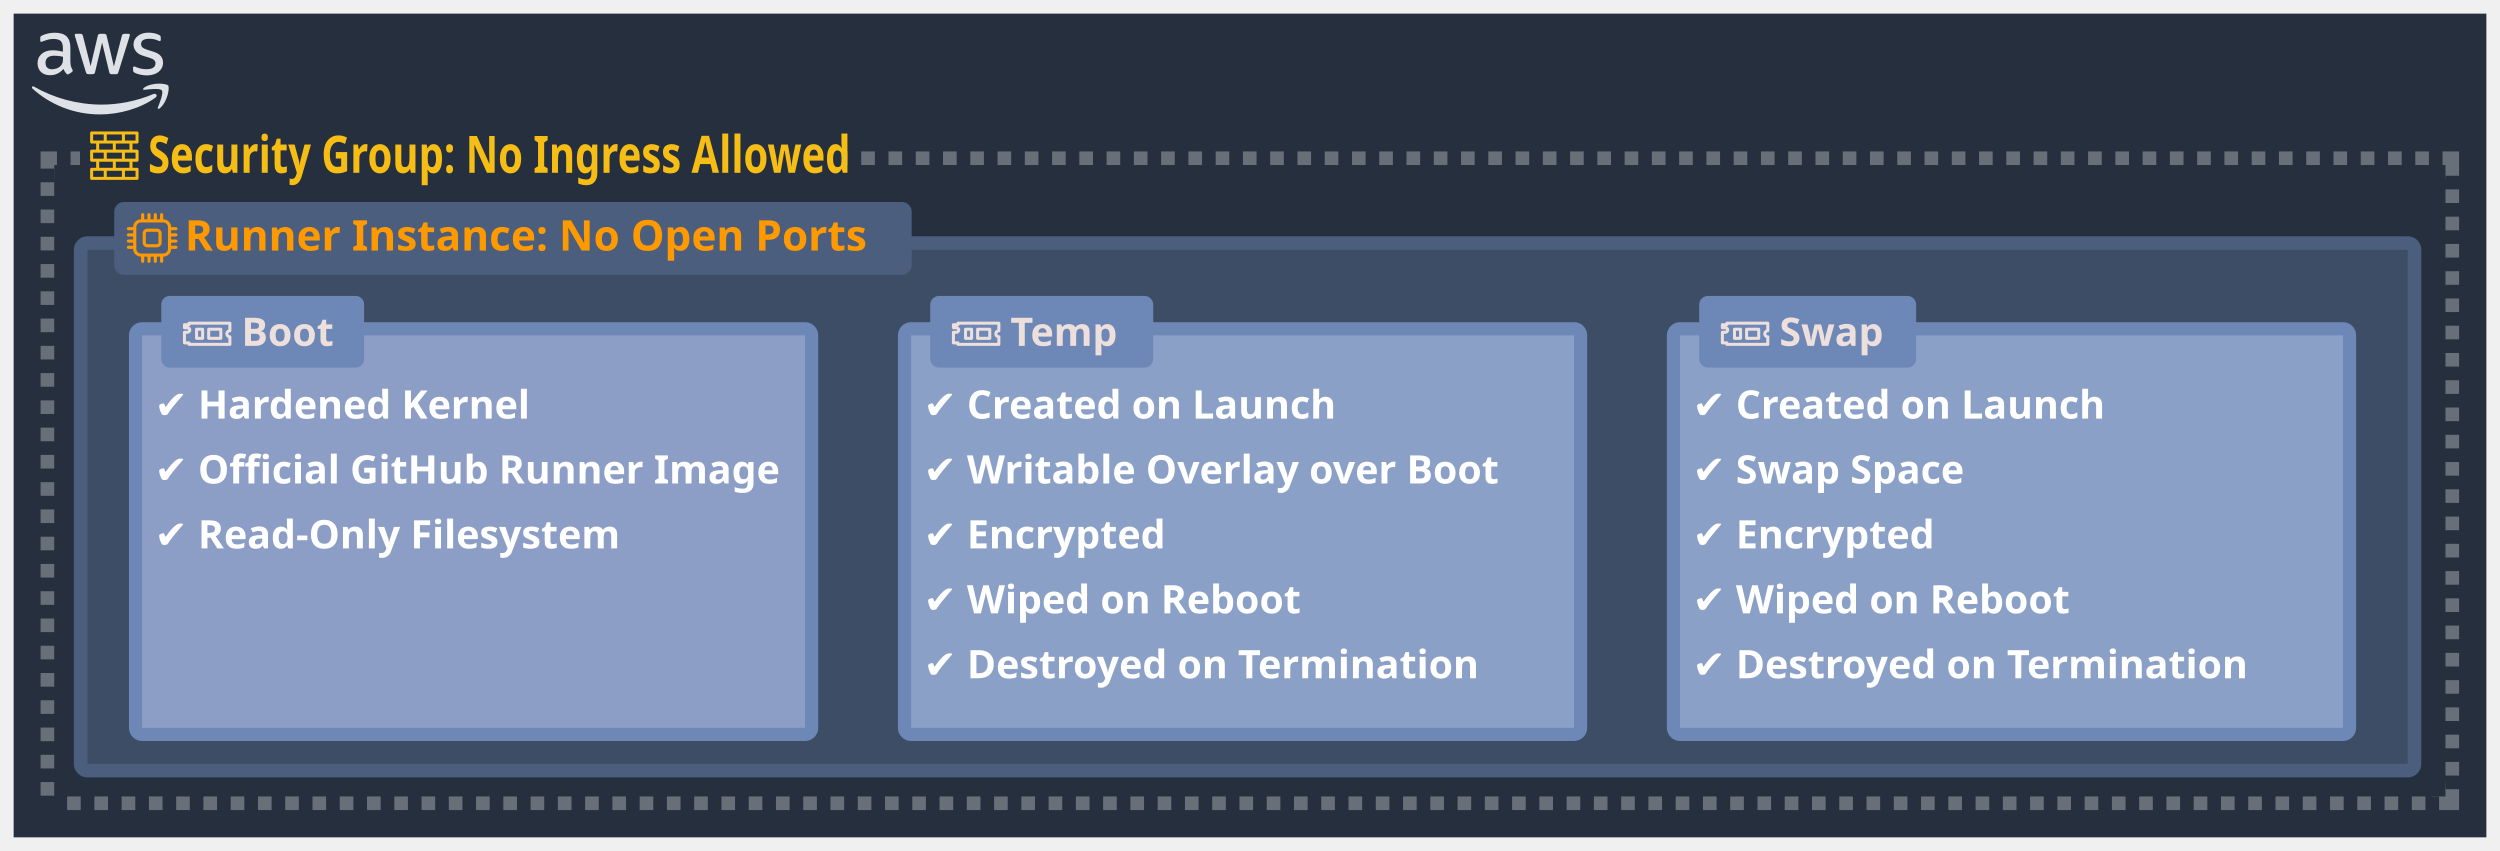
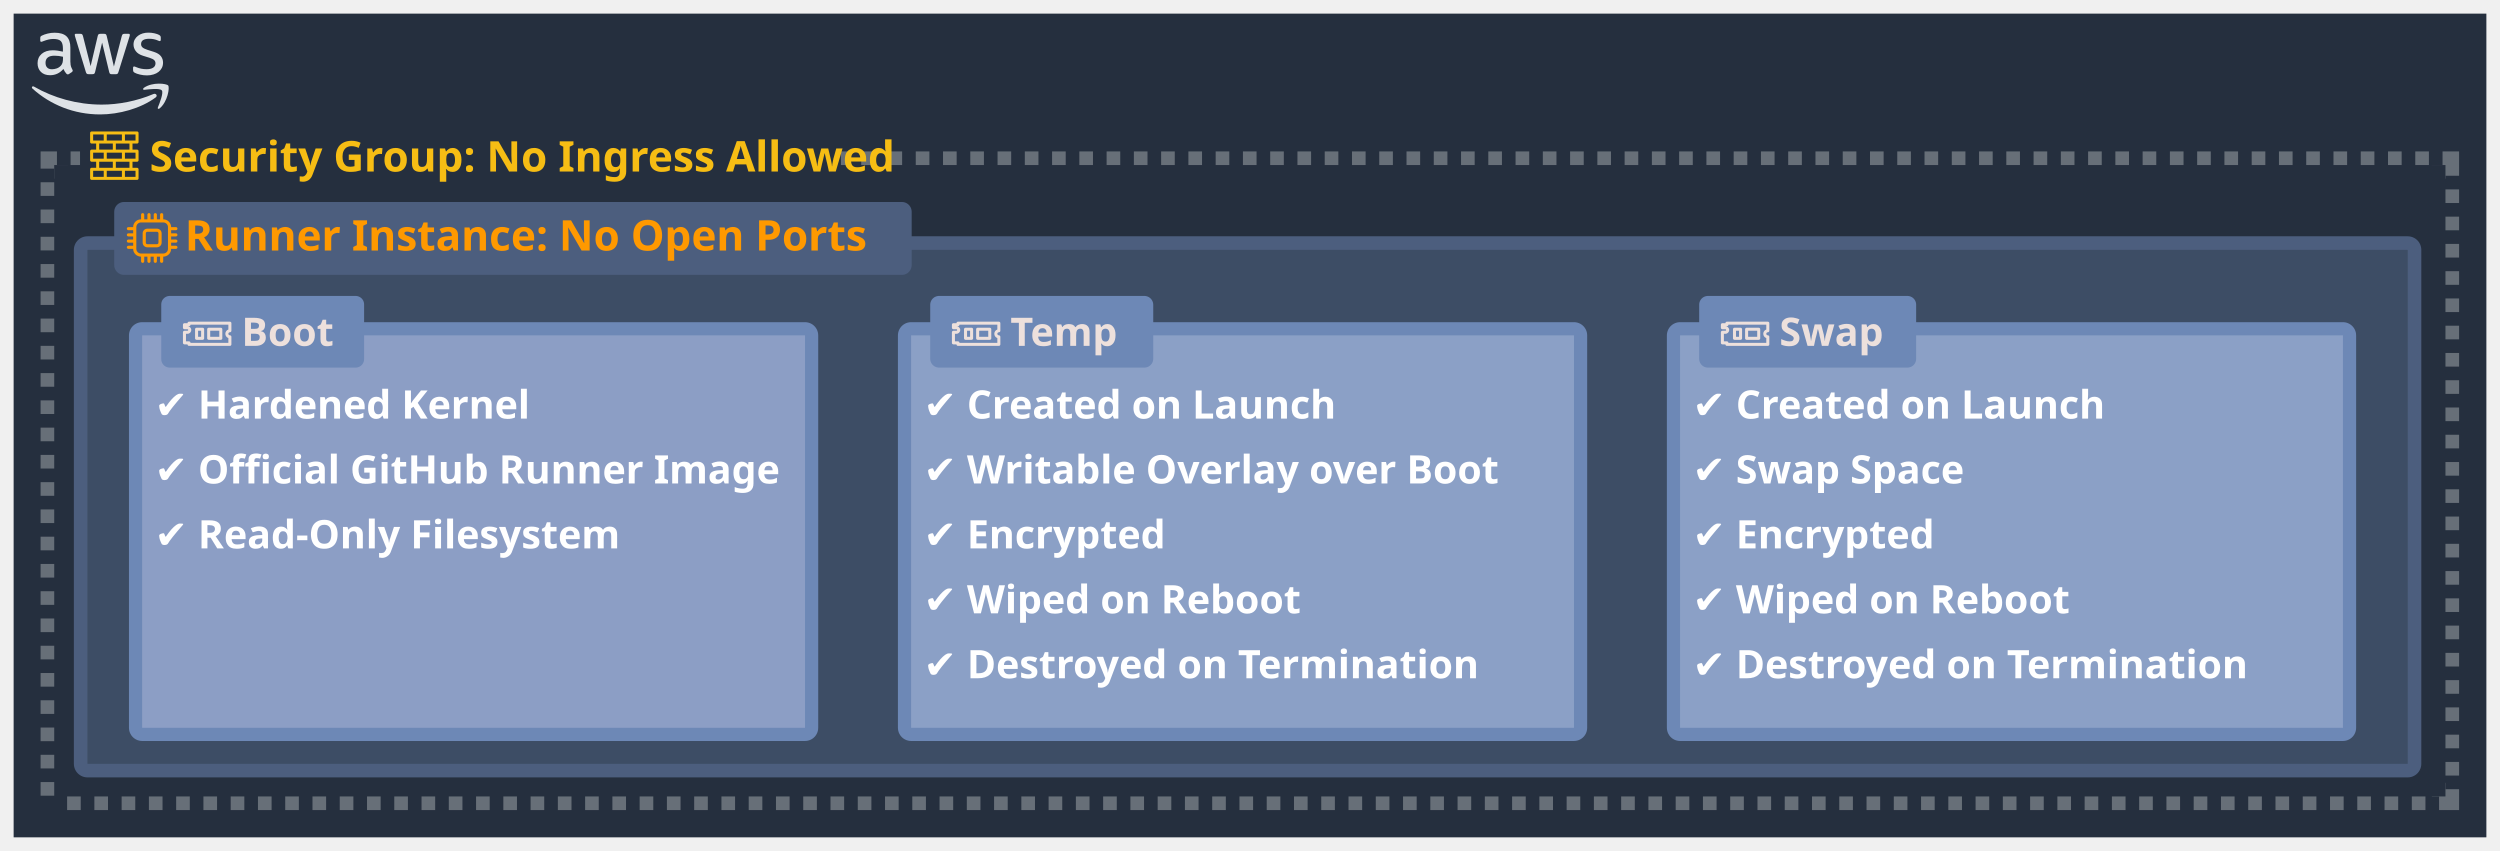
<svg xmlns="http://www.w3.org/2000/svg" width="825.526" height="280.998" viewBox="0 0 218.42 74.347" version="1.1" id="svg5" xml:space="preserve">
  <g id="layer1" transform="translate(-2.707012,-2.445567)">
    <rect style="fill:#252f3e;fill-opacity:1;stroke:url(#linearGradient5819);stroke-width:2.381;stroke-linecap:round;stroke-linejoin:round;stroke-dasharray:none;stroke-dashoffset:0;stroke-opacity:1;paint-order:markers stroke fill" id="rect3493" width="216.039" height="71.966" x="3.898" y="3.636" />
    <g id="g17756" transform="matrix(0.03974937,0,0,0.03974937,5.428444,5.252678)" style="fill:#dee2e6;fill-opacity:1">
      <path class="st0" d="m 86.4,66.4 c 0,3.7 0.4,6.7 1.1,8.9 0.8,2.2 1.8,4.6 3.2,7.2 0.5,0.8 0.7,1.6 0.7,2.3 0,1 -0.6,2 -1.9,3 L 83.2,92 c -0.9,0.6 -1.8,0.9 -2.6,0.9 -1,0 -2,-0.5 -3,-1.4 C 76.2,90 75,88.4 74,86.8 73,85.1 72,83.2 70.9,80.9 63.1,90.1 53.3,94.7 41.5,94.7 c -8.4,0 -15.1,-2.4 -20,-7.2 -4.9,-4.8 -7.4,-11.2 -7.4,-19.2 0,-8.5 3,-15.4 9.1,-20.6 6.1,-5.2 14.2,-7.8 24.5,-7.8 3.4,0 6.9,0.3 10.6,0.8 3.7,0.5 7.5,1.3 11.5,2.2 V 35.6 C 69.8,28 68.2,22.7 65.1,19.6 61.9,16.5 56.5,15 48.8,15 c -3.5,0 -7.1,0.4 -10.8,1.3 -3.7,0.9 -7.3,2 -10.8,3.4 -1.6,0.7 -2.8,1.1 -3.5,1.3 -0.7,0.2 -1.2,0.3 -1.6,0.3 -1.4,0 -2.1,-1 -2.1,-3.1 V 13.3 C 20,11.7 20.2,10.5 20.7,9.8 21.2,9.1 22.1,8.4 23.5,7.7 27,5.9 31.2,4.4 36.1,3.2 41,1.9 46.2,1.3 51.7,1.3 63.6,1.3 72.3,4 77.9,9.4 83.4,14.8 86.2,23 86.2,34 V 66.4 Z M 45.8,81.6 c 3.3,0 6.7,-0.6 10.3,-1.8 3.6,-1.2 6.8,-3.4 9.5,-6.4 1.6,-1.9 2.8,-4 3.4,-6.4 0.6,-2.4 1,-5.3 1,-8.7 v -4.2 c -2.9,-0.7 -6,-1.3 -9.2,-1.7 -3.2,-0.4 -6.3,-0.6 -9.4,-0.6 -6.7,0 -11.6,1.3 -14.9,4 -3.3,2.7 -4.9,6.5 -4.9,11.5 0,4.7 1.2,8.2 3.7,10.6 2.4,2.5 5.9,3.7 10.5,3.7 z m 80.3,10.8 c -1.8,0 -3,-0.3 -3.8,-1 -0.8,-0.6 -1.5,-2 -2.1,-3.9 L 96.7,10.2 c -0.6,-2 -0.9,-3.3 -0.9,-4 0,-1.6 0.8,-2.5 2.4,-2.5 h 9.8 c 1.9,0 3.2,0.3 3.9,1 0.8,0.6 1.4,2 2,3.9 l 16.8,66.2 15.6,-66.2 c 0.5,-2 1.1,-3.3 1.9,-3.9 0.8,-0.6 2.2,-1 4,-1 h 8 c 1.9,0 3.2,0.3 4,1 0.8,0.6 1.5,2 1.9,3.9 l 15.8,67 17.3,-67 c 0.6,-2 1.3,-3.3 2,-3.9 0.8,-0.6 2.1,-1 3.9,-1 h 9.3 c 1.6,0 2.5,0.8 2.5,2.5 0,0.5 -0.1,1 -0.2,1.6 -0.1,0.6 -0.3,1.4 -0.7,2.5 l -24.1,77.3 c -0.6,2 -1.3,3.3 -2.1,3.9 -0.8,0.6 -2.1,1 -3.8,1 h -8.6 c -1.9,0 -3.2,-0.3 -4,-1 -0.8,-0.7 -1.5,-2 -1.9,-4 L 156,23 140.6,87.4 c -0.5,2 -1.1,3.3 -1.9,4 -0.8,0.7 -2.2,1 -4,1 z m 128.5,2.7 c -5.2,0 -10.4,-0.6 -15.4,-1.8 -5,-1.2 -8.9,-2.5 -11.5,-4 -1.6,-0.9 -2.7,-1.9 -3.1,-2.8 -0.4,-0.9 -0.6,-1.9 -0.6,-2.8 v -5.1 c 0,-2.1 0.8,-3.1 2.3,-3.1 0.6,0 1.2,0.1 1.8,0.3 0.6,0.2 1.5,0.6 2.5,1 3.4,1.5 7.1,2.7 11,3.5 4,0.8 7.9,1.2 11.9,1.2 6.3,0 11.2,-1.1 14.6,-3.3 3.4,-2.2 5.2,-5.4 5.2,-9.5 0,-2.8 -0.9,-5.1 -2.7,-7 -1.8,-1.9 -5.2,-3.6 -10.1,-5.2 L 246,52 c -7.3,-2.3 -12.7,-5.7 -16,-10.2 -3.3,-4.4 -5,-9.3 -5,-14.5 0,-4.2 0.9,-7.9 2.7,-11.1 1.8,-3.2 4.2,-6 7.2,-8.2 3,-2.3 6.4,-4 10.4,-5.2 4,-1.2 8.2,-1.7 12.6,-1.7 2.2,0 4.5,0.1 6.7,0.4 2.3,0.3 4.4,0.7 6.5,1.1 2,0.5 3.9,1 5.7,1.6 1.8,0.6 3.2,1.2 4.2,1.8 1.4,0.8 2.4,1.6 3,2.5 0.6,0.8 0.9,1.9 0.9,3.3 v 4.7 c 0,2.1 -0.8,3.2 -2.3,3.2 -0.8,0 -2.1,-0.4 -3.8,-1.2 -5.7,-2.6 -12.1,-3.9 -19.2,-3.9 -5.7,0 -10.2,0.9 -13.3,2.8 -3.1,1.9 -4.7,4.8 -4.7,8.9 0,2.8 1,5.2 3,7.1 2,1.9 5.7,3.8 11,5.5 l 14.2,4.5 c 7.2,2.3 12.4,5.5 15.5,9.6 3.1,4.1 4.6,8.8 4.6,14 0,4.3 -0.9,8.2 -2.6,11.6 -1.8,3.4 -4.2,6.4 -7.3,8.8 -3.1,2.5 -6.8,4.3 -11.1,5.6 -4.5,1.4 -9.2,2.1 -14.3,2.1 z" id="path17748" style="fill:#dee2e6;fill-opacity:1" />
      <g id="g17754" style="fill:#dee2e6;fill-opacity:1">
        <path class="st1" d="M 273.5,143.7 C 240.6,168 192.8,180.9 151.7,180.9 94.1,180.9 42.2,159.6 3,124.2 c -3.1,-2.8 -0.3,-6.6 3.4,-4.4 42.4,24.6 94.7,39.5 148.8,39.5 36.5,0 76.6,-7.6 113.5,-23.2 5.5,-2.5 10.2,3.6 4.8,7.6 z" id="path17750" style="clip-rule:evenodd;fill:#dee2e6;fill-opacity:1;fill-rule:evenodd" />
        <path class="st1" d="m 287.2,128.1 c -4.2,-5.4 -27.8,-2.6 -38.5,-1.3 -3.2,0.4 -3.7,-2.4 -0.8,-4.5 18.8,-13.2 49.7,-9.4 53.3,-5 3.6,4.5 -1,35.4 -18.6,50.2 -2.7,2.3 -5.3,1.1 -4.1,-1.9 4,-9.9 12.9,-32.2 8.7,-37.5 z" id="path17752" style="clip-rule:evenodd;fill:#dee2e6;fill-opacity:1;fill-rule:evenodd" />
      </g>
    </g>
    <rect style="fill:#252f3e;fill-opacity:1;stroke:#676f78;stroke-width:2.381;stroke-linecap:butt;stroke-linejoin:miter;stroke-dasharray:1.191;stroke-dashoffset:0.953;stroke-opacity:1;paint-order:markers stroke fill" id="rect6678" width="208.918" height="55.164" x="7.444" y="16.865" />
    <rect style="fill:#252f3e;fill-opacity:1;stroke:#252f3e;stroke-width:0;stroke-linecap:butt;stroke-linejoin:miter;stroke-dasharray:none;stroke-dashoffset:13.704;stroke-opacity:1;paint-order:markers stroke fill" id="rect9332" width="66.477" height="5.29" x="9.699" y="13.93" />
-     <text xml:space="preserve" style="font-style:normal;font-variant:normal;font-weight:bold;font-stretch:normal;font-size:3.969px;font-family:sans-serif;-inkscape-font-specification:'sans-serif, Bold';font-variant-ligatures:normal;font-variant-caps:normal;font-variant-numeric:normal;font-variant-east-asian:normal;fill:#f6bd14;fill-opacity:1;stroke:#676f78;stroke-width:0;stroke-linecap:butt;stroke-linejoin:miter;stroke-dasharray:none;stroke-dashoffset:3.626;stroke-opacity:1;paint-order:markers stroke fill" x="17.776" y="15.432" id="text7385" transform="scale(0.8798379,1.136573)">
-       <tspan id="tspan8516" x="17.776" y="15.432" style="font-style:normal;font-variant:normal;font-weight:bold;font-stretch:normal;font-size:3.969px;font-family:sans-serif;-inkscape-font-specification:'sans-serif, Bold';font-variant-ligatures:normal;font-variant-caps:normal;font-variant-numeric:normal;font-variant-east-asian:normal;stroke-width:0">Security Group: No Ingress Allowed</tspan>
+     <text xml:space="preserve" style="font-style:normal;font-variant:normal;font-weight:bold;font-stretch:normal;font-size:3.704px;font-family:sans-serif;-inkscape-font-specification:'sans-serif, Bold';font-variant-ligatures:normal;font-variant-caps:normal;font-variant-numeric:normal;font-variant-east-asian:normal;fill:#f6bd14;fill-opacity:1;stroke:#676f78;stroke-width:0;stroke-linecap:butt;stroke-linejoin:miter;stroke-dasharray:none;stroke-dashoffset:3.626;stroke-opacity:1;paint-order:markers stroke fill" x="17.776" y="15.432" id="text7385">
+       <tspan id="tspan8516" x="15.776" y="17.432" style="font-style:normal;font-variant:normal;font-weight:bold;font-stretch:normal;font-size:3.704px;font-family:sans-serif;-inkscape-font-specification:'sans-serif, Bold';font-variant-ligatures:normal;font-variant-caps:normal;font-variant-numeric:normal;font-variant-east-asian:normal;stroke-width:0">Security Group: No Ingress Allowed</tspan>
    </text>
    <rect style="fill:#3d4d65;fill-opacity:1;stroke:#4c5e7e;stroke-width:2.372;stroke-linecap:butt;stroke-linejoin:round;stroke-dasharray:none;stroke-dashoffset:13.704;stroke-opacity:1;paint-order:markers stroke fill" id="rect10857" width="202.72" height="44.903" x="10.346" y="24.276" />
    <rect style="fill:#4c5e7e;fill-opacity:1;stroke:#4c5e7e;stroke-width:1.709;stroke-linecap:butt;stroke-linejoin:round;stroke-dasharray:none;stroke-dashoffset:13.704;stroke-opacity:1;paint-order:markers stroke fill" id="rect10857-9" width="67.962" height="4.659" x="13.541" y="20.947" />
    <g style="fill:#ff9900;fill-opacity:1" id="g3040" transform="matrix(0.2764384,0,0,0.271721,13.78814,21.06435)">
      <path d="M 5,0 A 0.5,0.5 0 0 1 5.5,0.5 V 2 h 1 V 0.5 a 0.5,0.5 0 0 1 1,0 V 2 h 1 V 0.5 a 0.5,0.5 0 0 1 1,0 V 2 h 1 V 0.5 a 0.5,0.5 0 0 1 1,0 V 2 A 2.5,2.5 0 0 1 14,4.5 h 1.5 a 0.5,0.5 0 0 1 0,1 H 14 v 1 h 1.5 a 0.5,0.5 0 0 1 0,1 H 14 v 1 h 1.5 a 0.5,0.5 0 0 1 0,1 H 14 v 1 h 1.5 a 0.5,0.5 0 0 1 0,1 H 14 A 2.5,2.5 0 0 1 11.5,14 v 1.5 a 0.5,0.5 0 0 1 -1,0 V 14 h -1 v 1.5 a 0.5,0.5 0 0 1 -1,0 V 14 h -1 v 1.5 a 0.5,0.5 0 0 1 -1,0 V 14 h -1 v 1.5 a 0.5,0.5 0 0 1 -1,0 V 14 A 2.5,2.5 0 0 1 2,11.5 H 0.5 a 0.5,0.5 0 0 1 0,-1 H 2 v -1 H 0.5 a 0.5,0.5 0 0 1 0,-1 H 2 v -1 H 0.5 a 0.5,0.5 0 0 1 0,-1 H 2 v -1 H 0.5 a 0.5,0.5 0 0 1 0,-1 H 2 A 2.5,2.5 0 0 1 4.5,2 V 0.5 A 0.5,0.5 0 0 1 5,0 M 4.5,3 A 1.5,1.5 0 0 0 3,4.5 v 7 A 1.5,1.5 0 0 0 4.5,13 h 7 A 1.5,1.5 0 0 0 13,11.5 v -7 A 1.5,1.5 0 0 0 11.5,3 Z M 5,6.5 A 1.5,1.5 0 0 1 6.5,5 h 3 A 1.5,1.5 0 0 1 11,6.5 v 3 A 1.5,1.5 0 0 1 9.5,11 h -3 A 1.5,1.5 0 0 1 5,9.5 Z M 6.5,6 A 0.5,0.5 0 0 0 6,6.5 v 3 A 0.5,0.5 0 0 0 6.5,10 h 3 A 0.5,0.5 0 0 0 10,9.5 v -3 A 0.5,0.5 0 0 0 9.5,6 Z" id="path3031" style="fill:#ff9900;fill-opacity:1" />
    </g>
    <text xml:space="preserve" style="font-style:normal;font-variant:normal;font-weight:bold;font-stretch:normal;font-size:3.704px;font-family:sans-serif;-inkscape-font-specification:'sans-serif, Bold';font-variant-ligatures:normal;font-variant-caps:normal;font-variant-numeric:normal;font-variant-east-asian:normal;fill:#ff9900;fill-opacity:1;stroke:#4c5e7e;stroke-width:0;stroke-linecap:butt;stroke-linejoin:miter;stroke-dasharray:none;stroke-dashoffset:13.704;stroke-opacity:1;paint-order:markers stroke fill" x="18.867" y="24.334" id="text13088">
      <tspan id="tspan13086" style="font-style:normal;font-variant:normal;font-weight:bold;font-stretch:normal;font-size:3.704px;font-family:sans-serif;-inkscape-font-specification:'sans-serif, Bold';font-variant-ligatures:normal;font-variant-caps:normal;font-variant-numeric:normal;font-variant-east-asian:normal;fill:#ff9900;fill-opacity:1;stroke-width:0;stroke-dasharray:none" x="18.867" y="24.334">Runner Instance: No Open Ports</tspan>
    </text>
    <g style="fill:#f6bd14;fill-opacity:1" id="g15729" transform="matrix(0.2645833,0,0,0.2645833,10.57924,13.92956)">
      <path d="M 0,0.5 A 0.5,0.5 0 0 1 0.5,0 h 15 A 0.5,0.5 0 0 1 16,0.5 v 3 A 0.5,0.5 0 0 1 15.5,4 H 14 v 2 h 1.5 A 0.5,0.5 0 0 1 16,6.5 v 3 A 0.5,0.5 0 0 1 15.5,10 H 14 v 2 h 1.5 a 0.5,0.5 0 0 1 0.5,0.5 v 3 A 0.5,0.5 0 0 1 15.5,16 H 0.5 A 0.5,0.5 0 0 1 0,15.5 v -3 A 0.5,0.5 0 0 1 0.5,12 H 2 V 10 H 0.5 A 0.5,0.5 0 0 1 0,9.5 v -3 A 0.5,0.5 0 0 1 0.5,6 H 2 V 4 H 0.5 A 0.5,0.5 0 0 1 0,3.5 Z M 3,4 V 6 H 7.5 V 4 Z M 8.5,4 V 6 H 13 V 4 Z M 3,10 v 2 h 4.5 v -2 z m 5.5,0 v 2 H 13 V 10 Z M 1,1 V 3 H 4.5 V 1 Z m 4.5,0 v 2 h 5 V 1 Z m 6,0 V 3 H 15 V 1 Z M 1,7 V 9 H 4.5 V 7 Z m 4.5,0 v 2 h 5 V 7 Z m 6,0 V 9 H 15 V 7 Z M 1,13 v 2 h 3.5 v -2 z m 4.5,0 v 2 h 5 v -2 z m 6,0 v 2 H 15 v -2 z" id="path15720" style="fill:#f6bd14;fill-opacity:1" />
    </g>
    <g id="g21045" transform="translate(0.5291667,-0.4849144)">
      <rect style="fill:#8c9ec5;fill-opacity:1;stroke:#6d88b6;stroke-width:2.304;stroke-linecap:butt;stroke-linejoin:round;stroke-dasharray:none;stroke-dashoffset:13.704;stroke-opacity:1;paint-order:markers stroke fill" id="rect13165" width="57.914" height="34.286" x="14.597" y="32.23" />
      <rect style="fill:#6d88b6;fill-opacity:1;stroke:#6d88b6;stroke-width:1.478;stroke-linecap:butt;stroke-linejoin:round;stroke-dasharray:none;stroke-dashoffset:13.704;stroke-opacity:1;paint-order:markers stroke fill" id="rect18824" width="16.245" height="4.783" x="17.005" y="29.525" />
      <g style="fill:#ede0dc;fill-opacity:1" id="g18378" transform="matrix(0.2645833,0,0,0.2645833,18.16153,29.97578)">
        <path d="M 1.5,4.5 A 0.5,0.5 0 0 1 2,4 H 15.5 A 0.5,0.5 0 0 1 16,4.5 V 7 a 0.5,0.5 0 0 1 -0.5,0.5 0.5,0.5 0 0 0 0,1 A 0.5,0.5 0 0 1 16,9 v 2.5 A 0.5,0.5 0 0 1 15.5,12 H 2 A 0.5,0.5 0 0 1 1.5,11.5 h -1 A 0.5,0.5 0 0 1 0,11 V 7.5 A 0.5,0.5 0 0 1 0.5,7 h 1 a 0.25,0.25 0 0 0 0,-0.5 h -1 A 0.5,0.5 0 0 1 0,6 V 5 A 0.5,0.5 0 0 1 0.5,4.5 Z M 2.5,5 A 0.5,0.5 0 0 1 2,5.5 H 1.5 A 1.25,1.25 0 1 1 1.5,8 H 1 v 2.5 H 2 A 0.5,0.5 0 0 1 2.5,11 H 15 V 9.415 a 1.5,1.5 0 0 1 0,-2.83 V 5 Z" id="path18366" style="fill:#ede0dc;fill-opacity:1" />
        <path d="M 4,6.5 A 0.5,0.5 0 0 1 4.5,6 h 2 A 0.5,0.5 0 0 1 7,6.5 v 3 A 0.5,0.5 0 0 1 6.5,10 h -2 A 0.5,0.5 0 0 1 4,9.5 Z M 5,7 V 9 H 6 V 7 Z M 8,6.5 A 0.5,0.5 0 0 1 8.5,6 h 4 A 0.5,0.5 0 0 1 13,6.5 v 3 A 0.5,0.5 0 0 1 12.5,10 h -4 A 0.5,0.5 0 0 1 8,9.5 Z M 9,7 v 2 h 3 V 7 Z" id="path18368" style="fill:#ede0dc;fill-opacity:1" />
      </g>
      <text xml:space="preserve" style="font-style:normal;font-variant:normal;font-weight:bold;font-stretch:normal;font-size:3.44px;font-family:sans-serif;-inkscape-font-specification:'sans-serif, Bold';font-variant-ligatures:normal;font-variant-caps:normal;font-variant-numeric:normal;font-variant-east-asian:normal;fill:#ede0dc;fill-opacity:1;stroke:#6d88b6;stroke-width:1.709;stroke-linecap:butt;stroke-linejoin:round;stroke-dasharray:none;stroke-dashoffset:13.704;stroke-opacity:1;paint-order:markers stroke fill" x="23.276" y="33.15" id="text18880">
        <tspan id="tspan21269" x="23.276" y="33.15">Boot</tspan>
      </text>
      <text xml:space="preserve" style="paint-order:markers stroke fill;stroke-opacity:1;stroke-dashoffset:13.704;stroke-dasharray:none;stroke-linejoin:round;stroke-linecap:butt;stroke-width:0;stroke:#6d88b6;fill-opacity:1;fill:#ffffff;font-variant-east-asian:normal;font-variant-numeric:normal;font-variant-caps:normal;font-variant-ligatures:normal;-inkscape-font-specification:'sans-serif, Bold';font-family:sans-serif;line-height:1.5;font-size:3.44px;font-stretch:normal;font-weight:bold;font-variant:normal;font-style:normal;" x="15.694" y="39.498" id="text19610">
        <tspan id="tspan21028" x="15.694" y="39.498">✔️ Hardened Kernel</tspan>
        <tspan id="tspan21030" x="15.694" dy="2" y="43.17">✔️ Official GitHub Runner Image</tspan>
        <tspan id="tspan21032" x="15.694" dy="4" y="46.842">✔️ Read-Only Filesystem</tspan>
      </text>
    </g>
    <g id="g21045-1" transform="translate(67.71171,-0.4849144)">
      <rect style="fill:#8ba0c6;fill-opacity:1;stroke:#6d88b6;stroke-width:2.304;stroke-linecap:butt;stroke-linejoin:round;stroke-dasharray:none;stroke-dashoffset:13.704;stroke-opacity:1;paint-order:markers stroke fill" id="rect13165-6" width="57.914" height="34.286" x="14.597" y="32.23" />
      <rect style="fill:#6d88b6;fill-opacity:1;stroke:#6d88b6;stroke-width:1.542;stroke-linecap:butt;stroke-linejoin:round;stroke-dasharray:none;stroke-dashoffset:13.704;stroke-opacity:1;paint-order:markers stroke fill" id="rect18824-0" width="17.943" height="4.718" x="17.037" y="29.557" />
      <g style="fill:#ede0dc;fill-opacity:1" id="g18378-5" transform="matrix(0.2645833,0,0,0.2645833,18.16153,29.97578)">
        <path d="M 1.5,4.5 A 0.5,0.5 0 0 1 2,4 H 15.5 A 0.5,0.5 0 0 1 16,4.5 V 7 a 0.5,0.5 0 0 1 -0.5,0.5 0.5,0.5 0 0 0 0,1 A 0.5,0.5 0 0 1 16,9 v 2.5 A 0.5,0.5 0 0 1 15.5,12 H 2 A 0.5,0.5 0 0 1 1.5,11.5 h -1 A 0.5,0.5 0 0 1 0,11 V 7.5 A 0.5,0.5 0 0 1 0.5,7 h 1 a 0.25,0.25 0 0 0 0,-0.5 h -1 A 0.5,0.5 0 0 1 0,6 V 5 A 0.5,0.5 0 0 1 0.5,4.5 Z M 2.5,5 A 0.5,0.5 0 0 1 2,5.5 H 1.5 A 1.25,1.25 0 1 1 1.5,8 H 1 v 2.5 H 2 A 0.5,0.5 0 0 1 2.5,11 H 15 V 9.415 a 1.5,1.5 0 0 1 0,-2.83 V 5 Z" id="path18366-6" style="fill:#ede0dc;fill-opacity:1" />
        <path d="M 4,6.5 A 0.5,0.5 0 0 1 4.5,6 h 2 A 0.5,0.5 0 0 1 7,6.5 v 3 A 0.5,0.5 0 0 1 6.5,10 h -2 A 0.5,0.5 0 0 1 4,9.5 Z M 5,7 V 9 H 6 V 7 Z M 8,6.5 A 0.5,0.5 0 0 1 8.5,6 h 4 A 0.5,0.5 0 0 1 13,6.5 v 3 A 0.5,0.5 0 0 1 12.5,10 h -4 A 0.5,0.5 0 0 1 8,9.5 Z M 9,7 v 2 h 3 V 7 Z" id="path18368-7" style="fill:#ede0dc;fill-opacity:1" />
      </g>
      <text xml:space="preserve" style="font-style:normal;font-variant:normal;font-weight:bold;font-stretch:normal;font-size:3.44px;font-family:sans-serif;-inkscape-font-specification:'sans-serif, Bold';font-variant-ligatures:normal;font-variant-caps:normal;font-variant-numeric:normal;font-variant-east-asian:normal;fill:#ede0dc;fill-opacity:1;stroke:#6d88b6;stroke-width:1.709;stroke-linecap:butt;stroke-linejoin:round;stroke-dasharray:none;stroke-dashoffset:13.704;stroke-opacity:1;paint-order:markers stroke fill" x="23.276" y="33.15" id="text18880-7">
        <tspan id="tspan21271" x="23.276" y="33.15">Temp</tspan>
      </text>
      <text xml:space="preserve" style="paint-order:markers stroke fill;stroke-opacity:1;stroke-dashoffset:13.704;stroke-dasharray:none;stroke-linejoin:round;stroke-linecap:butt;stroke-width:0;stroke:#6d88b6;fill-opacity:1;fill:#ffffff;font-variant-east-asian:normal;font-variant-numeric:normal;font-variant-caps:normal;font-variant-ligatures:normal;-inkscape-font-specification:'sans-serif, Bold';font-family:sans-serif;line-height:1.5;font-size:3.44px;font-stretch:normal;font-weight:bold;font-variant:normal;font-style:normal;" x="15.694" y="39.498" id="text19610-4">
        <tspan id="tspan21337" x="15.694" y="39.498">✔️ Created on Launch</tspan>
        <tspan id="tspan21339" x="15.694" dy="2" y="43.17">✔️ Writable Overlay over Boot</tspan>
        <tspan id="tspan21341" x="15.694" dy="4" y="46.842">✔️ Encrypted</tspan>
        <tspan id="tspan21343" x="15.694" dy="6" y="50.514">✔️ Wiped on Reboot</tspan>
        <tspan id="tspan21345" x="15.694" dy="8" y="54.185">✔️ Destroyed on Termination</tspan>
        <tspan id="tspan21347" x="15.694" y="57.857" />
      </text>
    </g>
    <g id="g21045-1-5" transform="translate(134.8942,-0.4849144)">
      <rect style="fill:#8ba0c6;fill-opacity:1;stroke:#6d88b6;stroke-width:2.304;stroke-linecap:butt;stroke-linejoin:round;stroke-dasharray:none;stroke-dashoffset:13.704;stroke-opacity:1;paint-order:markers stroke fill" id="rect13165-6-8" width="57.914" height="34.286" x="14.597" y="32.23" />
      <rect style="fill:#6d88b6;fill-opacity:1;stroke:#6d88b6;stroke-width:1.523;stroke-linecap:butt;stroke-linejoin:round;stroke-dasharray:none;stroke-dashoffset:13.704;stroke-opacity:1;paint-order:markers stroke fill" id="rect18824-0-2" width="17.433" height="4.737" x="17.028" y="29.548" />
      <g style="fill:#ede0dc;fill-opacity:1" id="g18378-5-3" transform="matrix(0.2645833,0,0,0.2645833,18.16153,29.97578)">
        <path d="M 1.5,4.5 A 0.5,0.5 0 0 1 2,4 H 15.5 A 0.5,0.5 0 0 1 16,4.5 V 7 a 0.5,0.5 0 0 1 -0.5,0.5 0.5,0.5 0 0 0 0,1 A 0.5,0.5 0 0 1 16,9 v 2.5 A 0.5,0.5 0 0 1 15.5,12 H 2 A 0.5,0.5 0 0 1 1.5,11.5 h -1 A 0.5,0.5 0 0 1 0,11 V 7.5 A 0.5,0.5 0 0 1 0.5,7 h 1 a 0.25,0.25 0 0 0 0,-0.5 h -1 A 0.5,0.5 0 0 1 0,6 V 5 A 0.5,0.5 0 0 1 0.5,4.5 Z M 2.5,5 A 0.5,0.5 0 0 1 2,5.5 H 1.5 A 1.25,1.25 0 1 1 1.5,8 H 1 v 2.5 H 2 A 0.5,0.5 0 0 1 2.5,11 H 15 V 9.415 a 1.5,1.5 0 0 1 0,-2.83 V 5 Z" id="path18366-6-0" style="fill:#ede0dc;fill-opacity:1" />
        <path d="M 4,6.5 A 0.5,0.5 0 0 1 4.5,6 h 2 A 0.5,0.5 0 0 1 7,6.5 v 3 A 0.5,0.5 0 0 1 6.5,10 h -2 A 0.5,0.5 0 0 1 4,9.5 Z M 5,7 V 9 H 6 V 7 Z M 8,6.5 A 0.5,0.5 0 0 1 8.5,6 h 4 A 0.5,0.5 0 0 1 13,6.5 v 3 A 0.5,0.5 0 0 1 12.5,10 h -4 A 0.5,0.5 0 0 1 8,9.5 Z M 9,7 v 2 h 3 V 7 Z" id="path18368-7-1" style="fill:#ede0dc;fill-opacity:1" />
      </g>
      <text xml:space="preserve" style="font-style:normal;font-variant:normal;font-weight:bold;font-stretch:normal;font-size:3.44px;font-family:sans-serif;-inkscape-font-specification:'sans-serif, Bold';font-variant-ligatures:normal;font-variant-caps:normal;font-variant-numeric:normal;font-variant-east-asian:normal;fill:#ede0dc;fill-opacity:1;stroke:#6d88b6;stroke-width:1.709;stroke-linecap:butt;stroke-linejoin:round;stroke-dasharray:none;stroke-dashoffset:13.704;stroke-opacity:1;paint-order:markers stroke fill" x="23.276" y="33.15" id="text18880-7-1">
        <tspan id="tspan18878-7-1" style="stroke-width:1.709" x="23.276" y="33.15">Swap</tspan>
      </text>
      <text xml:space="preserve" style="line-height:1.5;paint-order:markers stroke fill;stroke-opacity:1;stroke-dashoffset:13.704;stroke-dasharray:none;stroke-linejoin:round;stroke-linecap:butt;stroke-width:0;stroke:#6d88b6;fill-opacity:1;fill:#ffffff;font-variant-east-asian:normal;font-variant-numeric:normal;font-variant-caps:normal;font-variant-ligatures:normal;-inkscape-font-specification:'sans-serif, Bold';font-family:sans-serif;font-size:3.44px;font-stretch:normal;font-weight:bold;font-variant:normal;font-style:normal;" x="15.694" y="39.498" id="text19610-4-6">
        <tspan id="tspan21349" x="15.694" y="39.498">✔️ Created on Launch</tspan>
        <tspan id="tspan21351" x="15.694" dy="2" y="43.17">✔️ Swap Space</tspan>
        <tspan id="tspan21353" x="15.694" dy="4" y="46.842">✔️ Encrypted</tspan>
        <tspan id="tspan21355" x="15.694" dy="6" y="50.514">✔️ Wiped on Reboot</tspan>
        <tspan id="tspan21357" x="15.694" dy="8" y="54.185">✔️ Destroyed on Termination</tspan>
      </text>
    </g>
  </g>
</svg>
